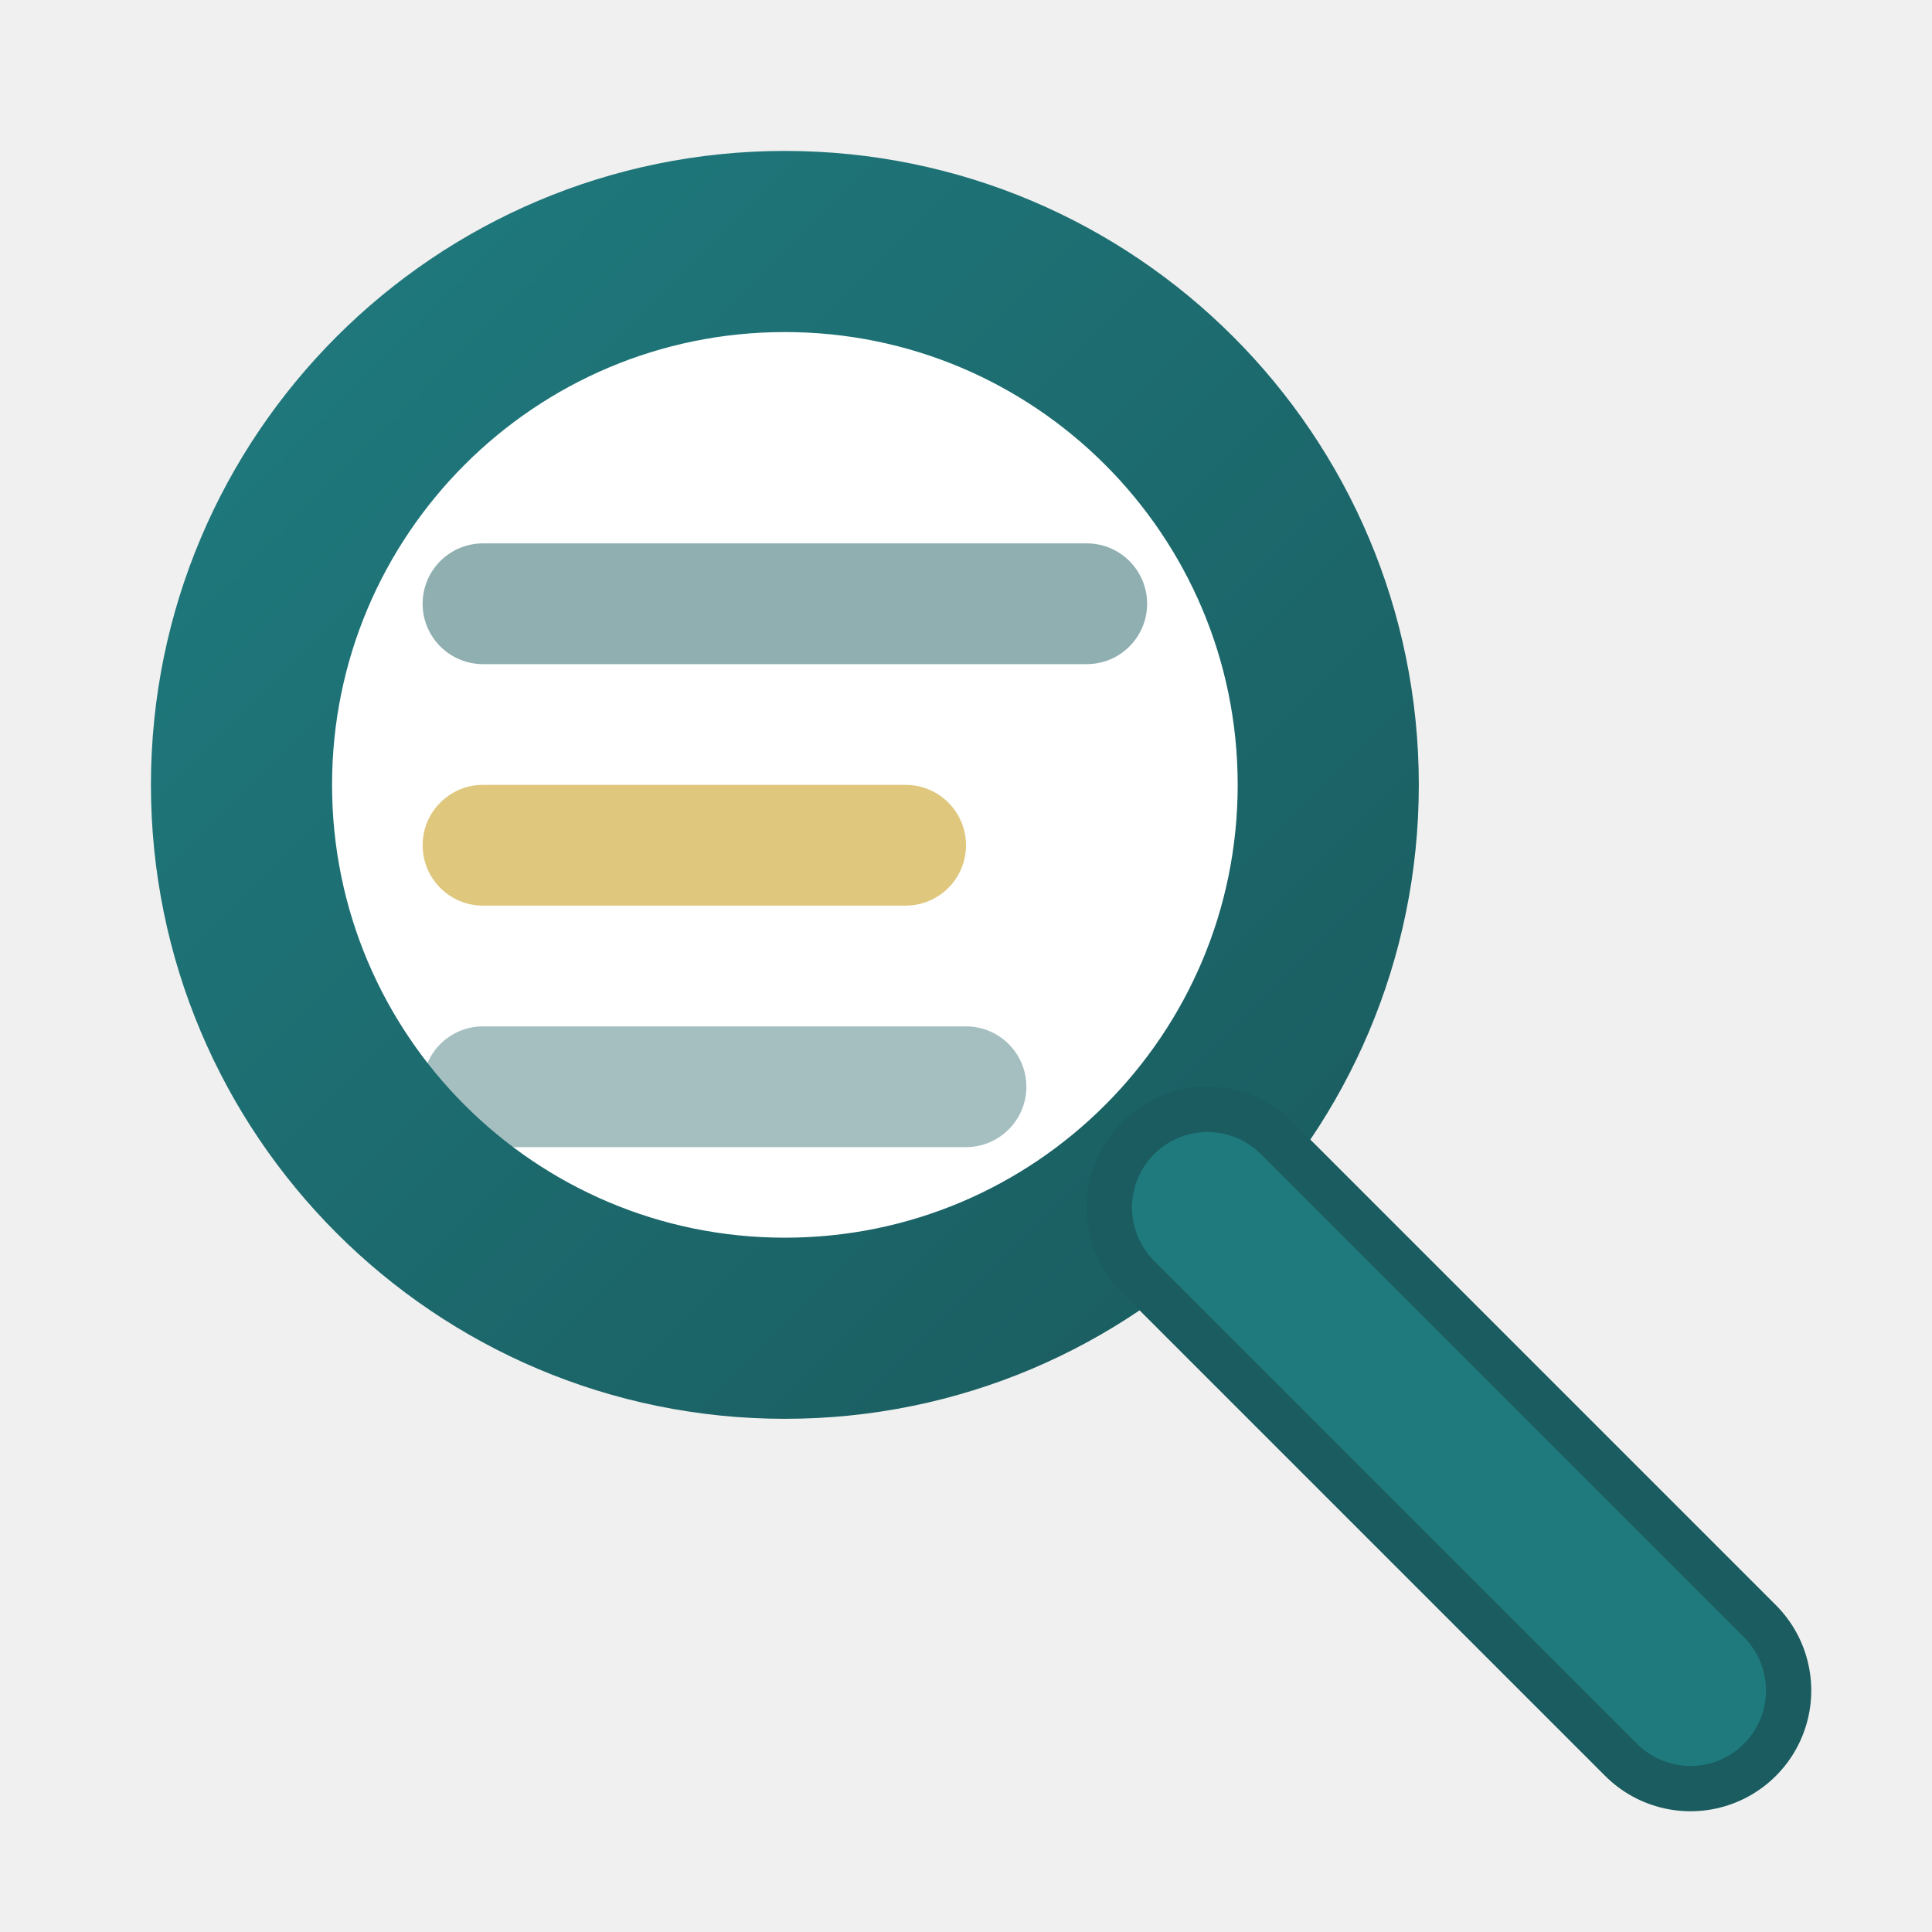
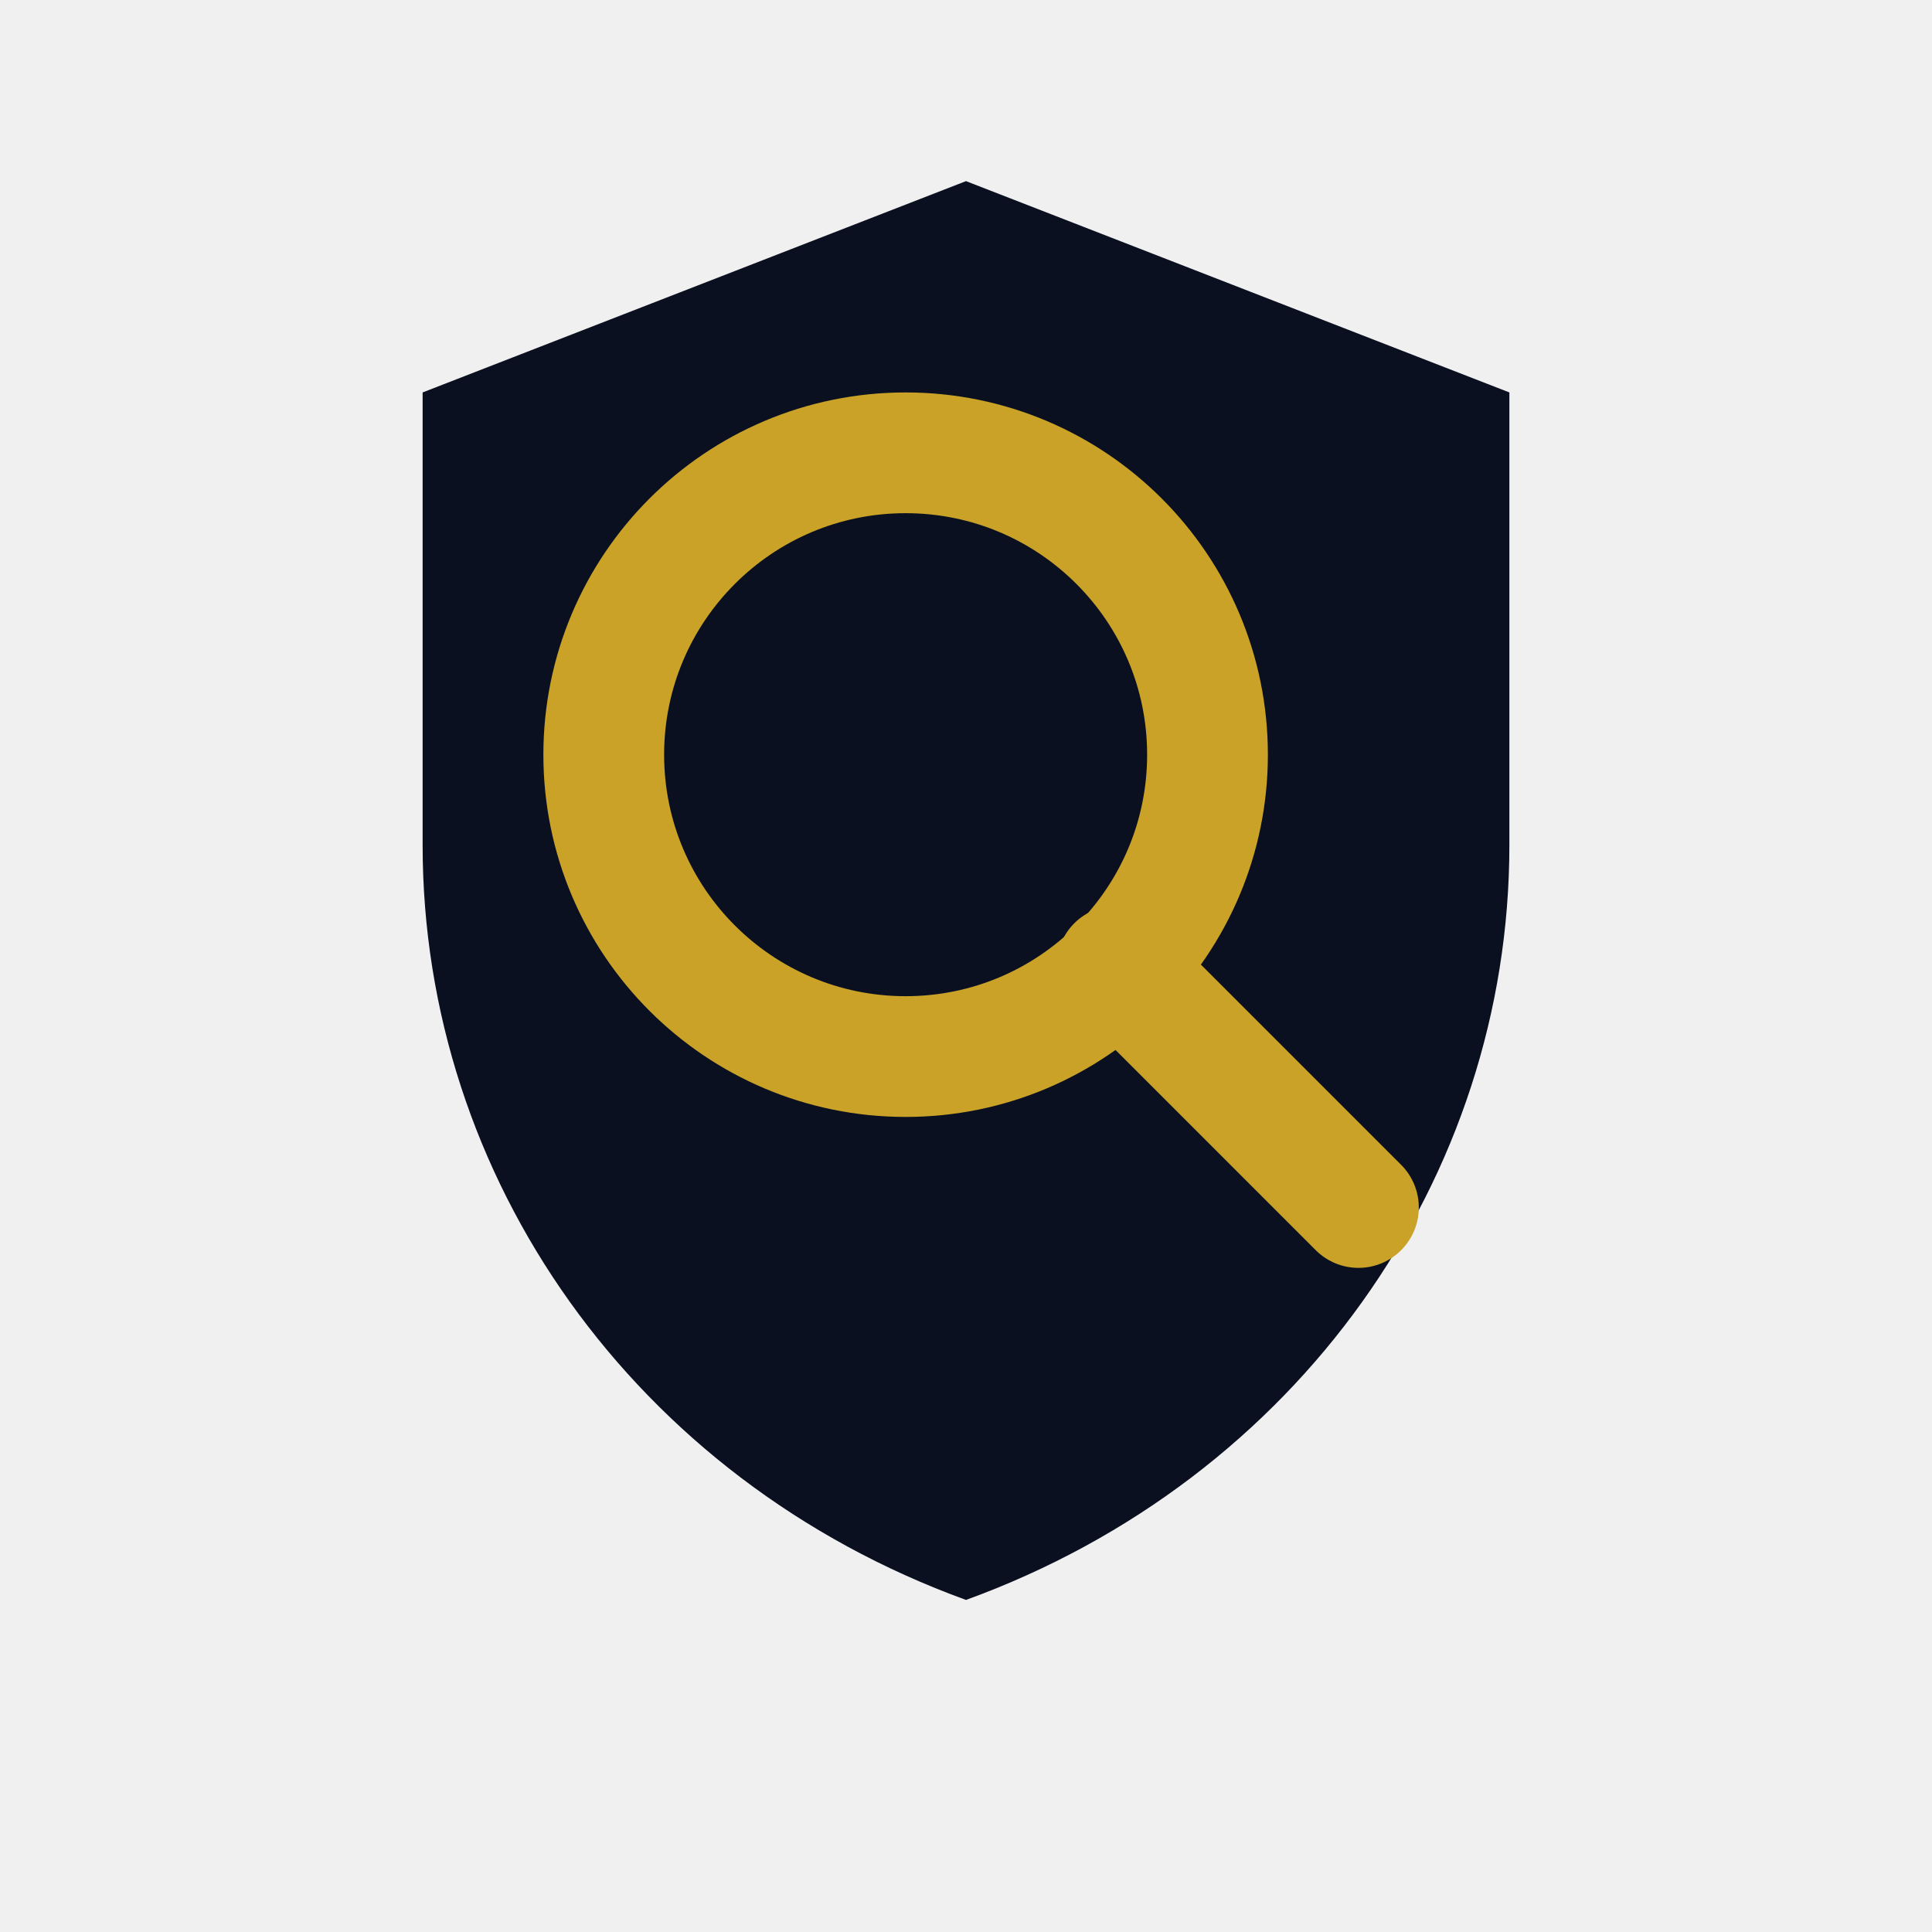
- <svg xmlns="http://www.w3.org/2000/svg" width="32" height="32" viewBox="0 0 32 32">
-   <defs>
-     <linearGradient id="fg" x1="0" y1="0" x2="1" y2="1">
-       <stop offset="0%" stop-color="#1f7a7e" />
-       <stop offset="100%" stop-color="#1a5c5f" />
-     </linearGradient>
-   </defs>
-   <circle cx="13" cy="13" r="9" fill="#ffffff" />
-   <rect x="7" y="9" width="12" height="2" rx="1" fill="#1f5f63" opacity=".5" />
-   <rect x="7" y="13" width="9" height="2" rx="1" fill="#c9a227" opacity=".6" />
-   <rect x="7" y="17" width="10" height="2" rx="1" fill="#1f5f63" opacity=".4" />
-   <circle cx="13" cy="13" r="9" fill="none" stroke="url(#fg)" stroke-width="3" />
-   <line x1="20" y1="20" x2="28" y2="28" stroke="#1a5c5f" stroke-width="4" stroke-linecap="round" />
-   <line x1="20" y1="20" x2="28" y2="28" stroke="#1f7a7e" stroke-width="2.5" stroke-linecap="round" />
+ <svg xmlns="http://www.w3.org/2000/svg" viewBox="0 0 64 64" fill="none">
+   <path d="M32 6L50 13V28C50 39 43 49 32 53C21 49 14 39 14 28V13L32 6Z" fill="#0B1020" />
+   <circle cx="30" cy="25" r="10" stroke="#C9A227" stroke-width="4" />
+   <path d="M37 32L45 40" stroke="#C9A227" stroke-width="4" stroke-linecap="round" />
</svg>
